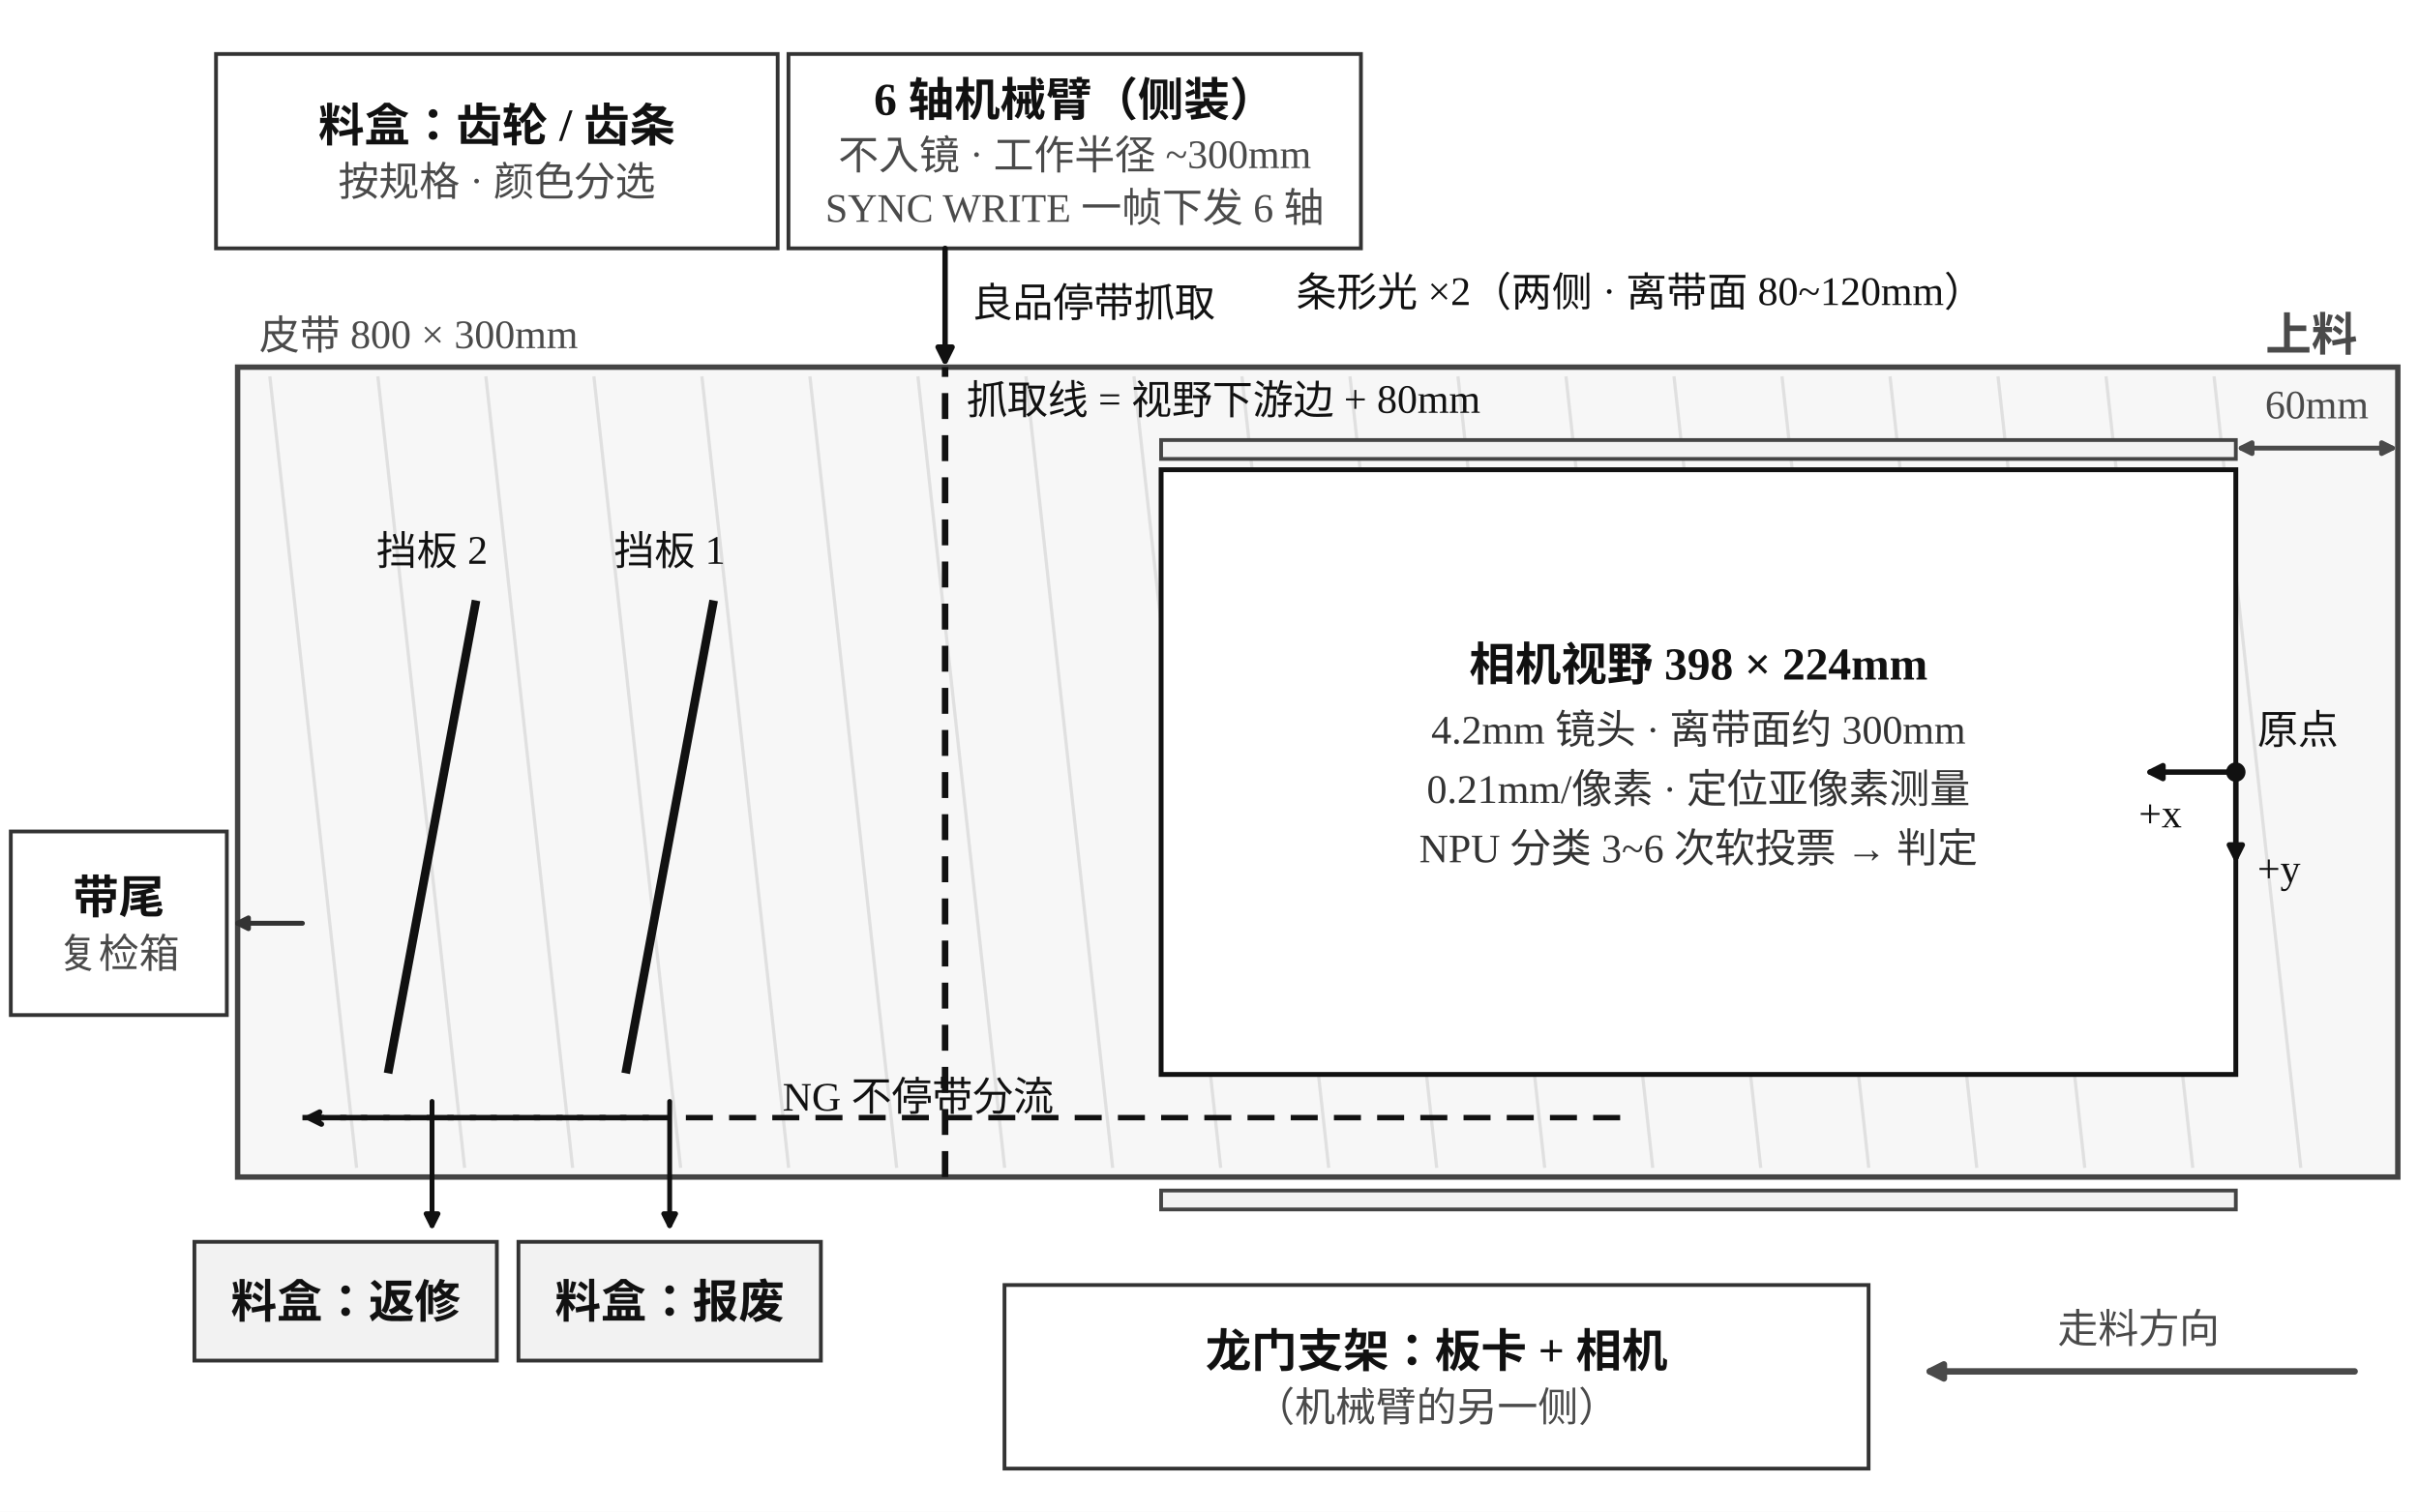
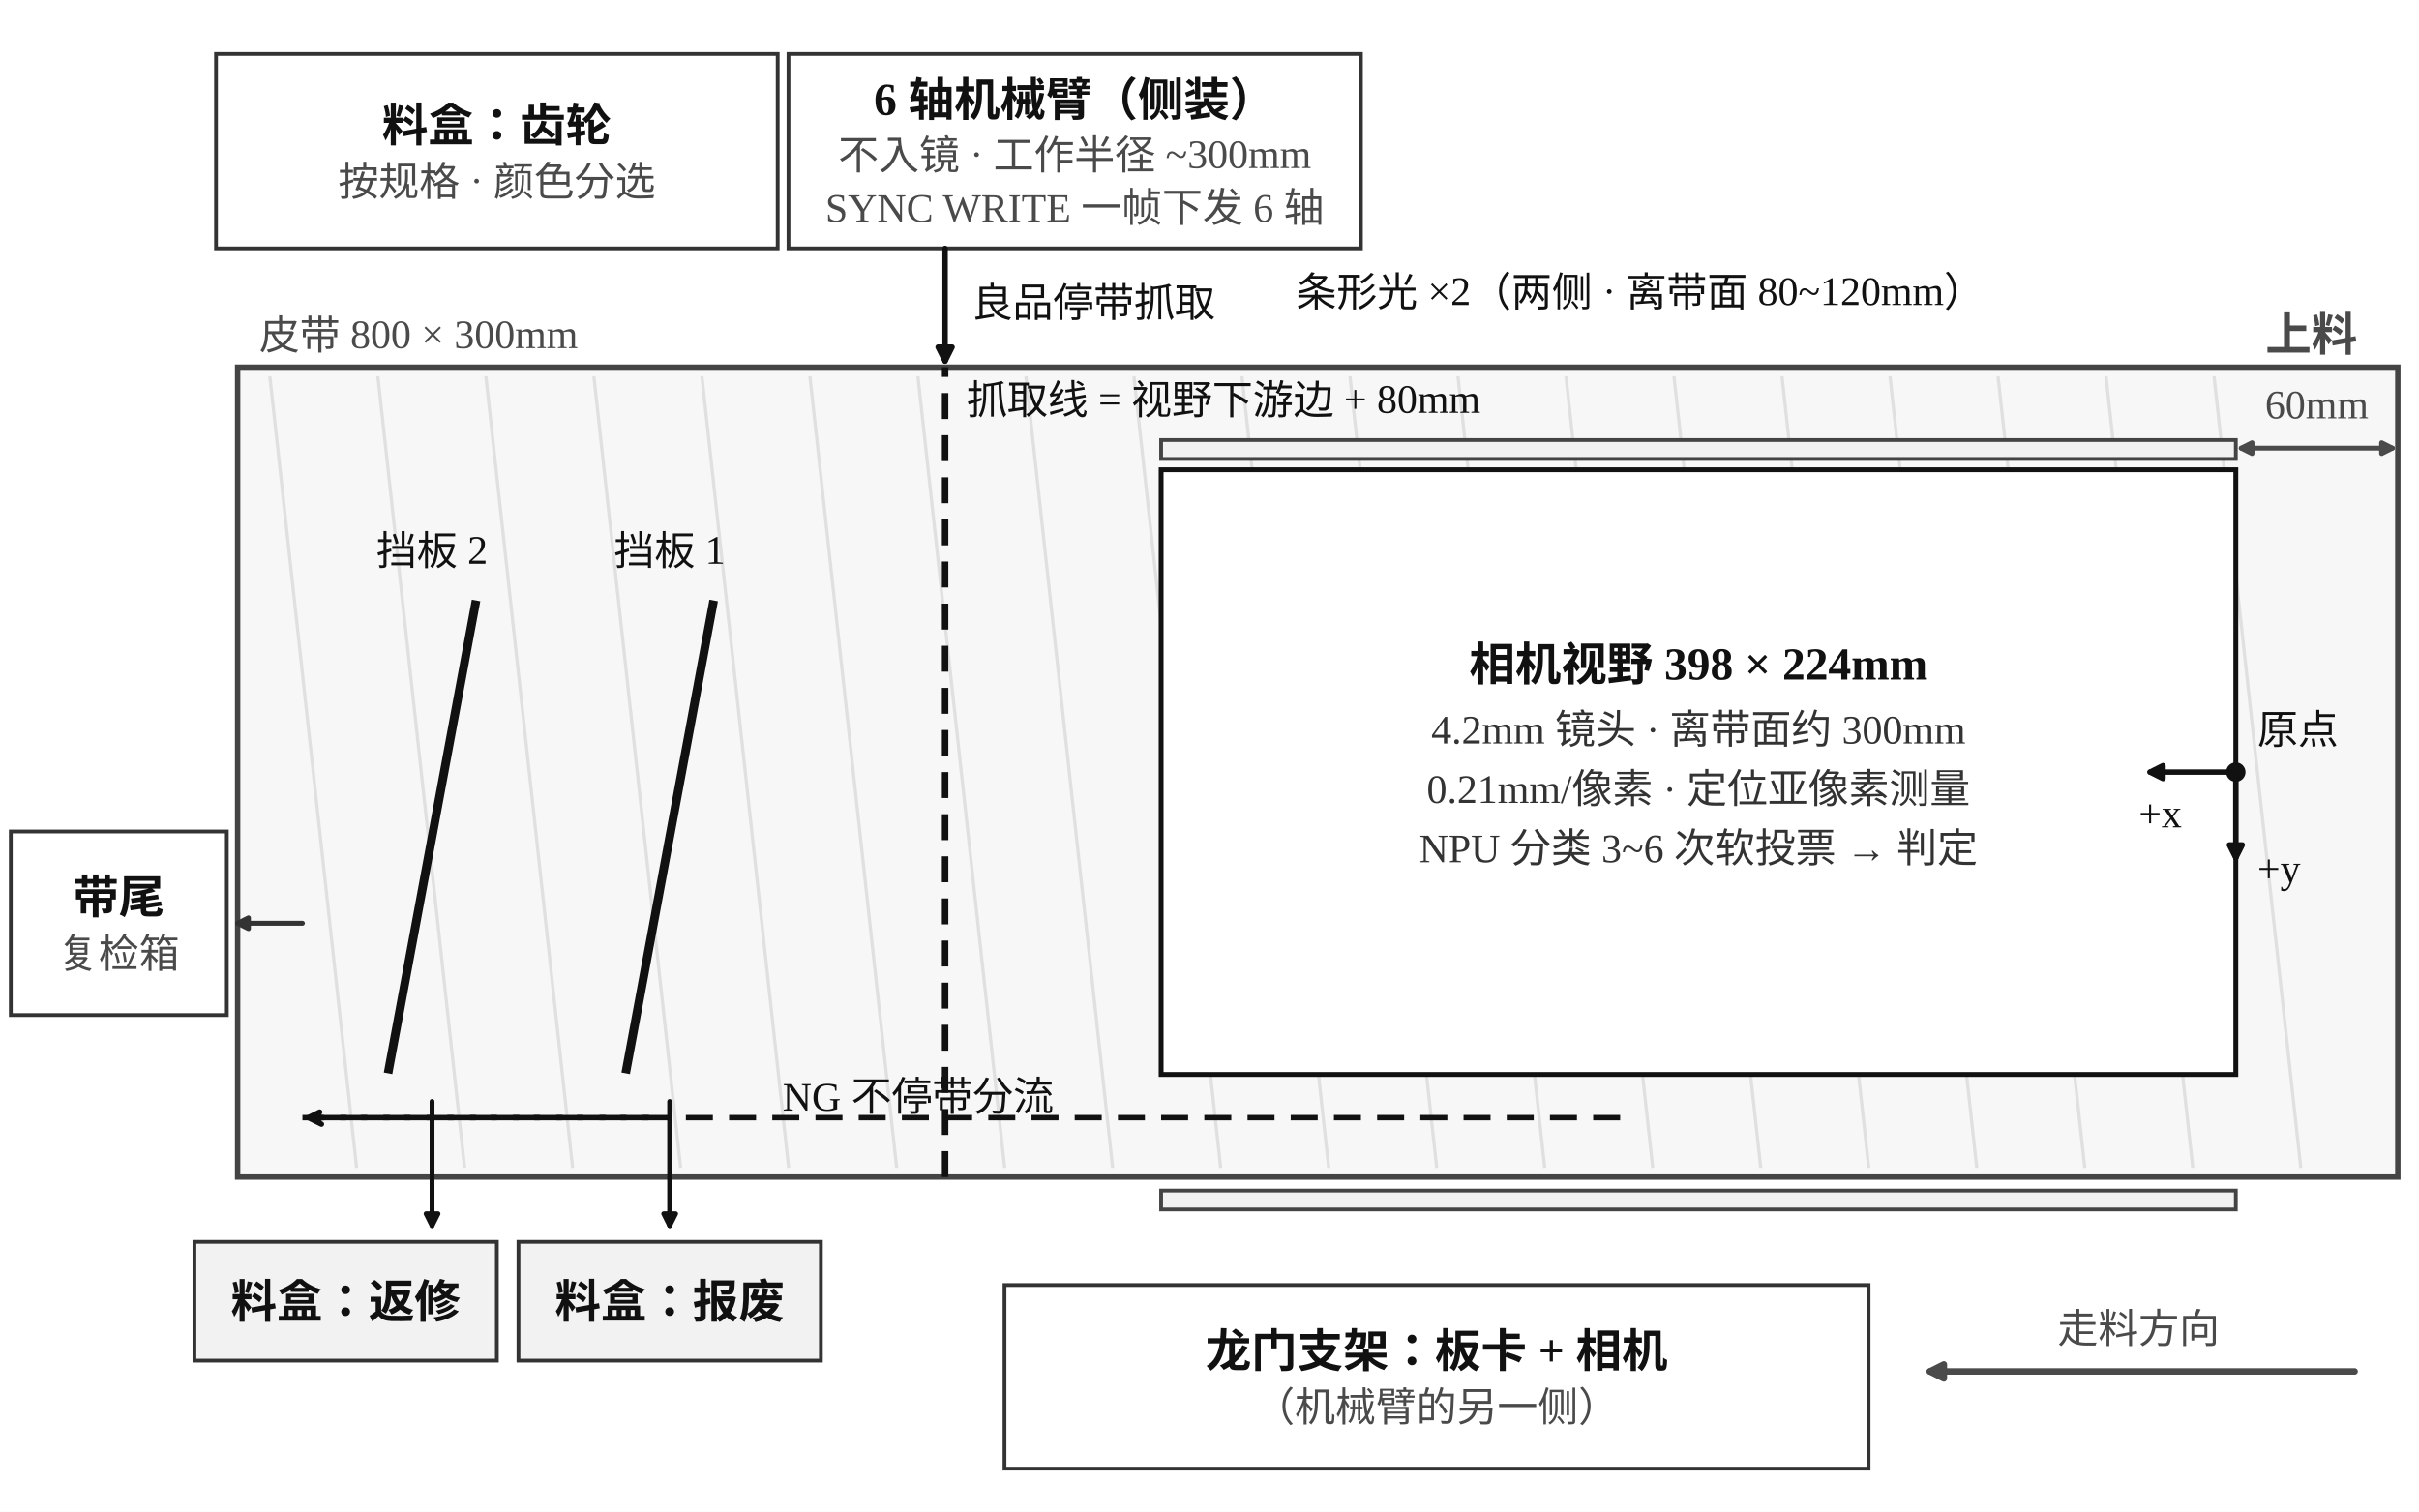
<svg xmlns="http://www.w3.org/2000/svg" width="447.92pt" height="280pt" viewBox="0 0 447.92 280" version="1.1">
  <defs>
    <style type="text/css">*{stroke-linejoin: round; stroke-linecap: butt}</style>
  </defs>
  <g id="figure_1">
    <g id="patch_1">
      <path d="M 0 280  L 447.92 280  L 447.92 0  L 0 0  z " style="fill: #ffffff" />
    </g>
    <g id="axes_1">
      <g id="patch_2">
        <path d="M 44 218  L 444 218  L 444 68  L 44 68  z " clip-path="url(#pf56903056d)" style="fill: #f7f7f7; stroke: #444444; stroke-linejoin: miter" />
      </g>
      <g id="line2d_1">
        <path d="M 66 216  L 50 70  " clip-path="url(#p40793abbe4)" style="fill: none; stroke: #e0e0e0; stroke-width: 0.6; stroke-linecap: square" />
      </g>
      <g id="line2d_2">
        <path d="M 86 216  L 70 70  " clip-path="url(#p40793abbe4)" style="fill: none; stroke: #e0e0e0; stroke-width: 0.6; stroke-linecap: square" />
      </g>
      <g id="line2d_3">
        <path d="M 106 216  L 90 70  " clip-path="url(#p40793abbe4)" style="fill: none; stroke: #e0e0e0; stroke-width: 0.6; stroke-linecap: square" />
      </g>
      <g id="line2d_4">
        <path d="M 126 216  L 110 70  " clip-path="url(#p40793abbe4)" style="fill: none; stroke: #e0e0e0; stroke-width: 0.6; stroke-linecap: square" />
      </g>
      <g id="line2d_5">
        <path d="M 146 216  L 130 70  " clip-path="url(#p40793abbe4)" style="fill: none; stroke: #e0e0e0; stroke-width: 0.6; stroke-linecap: square" />
      </g>
      <g id="line2d_6">
        <path d="M 166 216  L 150 70  " clip-path="url(#p40793abbe4)" style="fill: none; stroke: #e0e0e0; stroke-width: 0.6; stroke-linecap: square" />
      </g>
      <g id="line2d_7">
        <path d="M 186 216  L 170 70  " clip-path="url(#p40793abbe4)" style="fill: none; stroke: #e0e0e0; stroke-width: 0.6; stroke-linecap: square" />
      </g>
      <g id="line2d_8">
        <path d="M 206 216  L 190 70  " clip-path="url(#p40793abbe4)" style="fill: none; stroke: #e0e0e0; stroke-width: 0.6; stroke-linecap: square" />
      </g>
      <g id="line2d_9">
        <path d="M 226 216  L 210 70  " clip-path="url(#p40793abbe4)" style="fill: none; stroke: #e0e0e0; stroke-width: 0.6; stroke-linecap: square" />
      </g>
      <g id="line2d_10">
        <path d="M 246 216  L 230 70  " clip-path="url(#p40793abbe4)" style="fill: none; stroke: #e0e0e0; stroke-width: 0.6; stroke-linecap: square" />
      </g>
      <g id="line2d_11">
        <path d="M 266 216  L 250 70  " clip-path="url(#p40793abbe4)" style="fill: none; stroke: #e0e0e0; stroke-width: 0.6; stroke-linecap: square" />
      </g>
      <g id="line2d_12">
        <path d="M 286 216  L 270 70  " clip-path="url(#p40793abbe4)" style="fill: none; stroke: #e0e0e0; stroke-width: 0.6; stroke-linecap: square" />
      </g>
      <g id="line2d_13">
        <path d="M 306 216  L 290 70  " clip-path="url(#p40793abbe4)" style="fill: none; stroke: #e0e0e0; stroke-width: 0.6; stroke-linecap: square" />
      </g>
      <g id="line2d_14">
        <path d="M 326 216  L 310 70  " clip-path="url(#p40793abbe4)" style="fill: none; stroke: #e0e0e0; stroke-width: 0.6; stroke-linecap: square" />
      </g>
      <g id="line2d_15">
        <path d="M 346 216  L 330 70  " clip-path="url(#p40793abbe4)" style="fill: none; stroke: #e0e0e0; stroke-width: 0.6; stroke-linecap: square" />
      </g>
      <g id="line2d_16">
        <path d="M 366 216  L 350 70  " clip-path="url(#p40793abbe4)" style="fill: none; stroke: #e0e0e0; stroke-width: 0.6; stroke-linecap: square" />
      </g>
      <g id="line2d_17">
        <path d="M 386 216  L 370 70  " clip-path="url(#p40793abbe4)" style="fill: none; stroke: #e0e0e0; stroke-width: 0.6; stroke-linecap: square" />
      </g>
      <g id="line2d_18">
        <path d="M 406 216  L 390 70  " clip-path="url(#p40793abbe4)" style="fill: none; stroke: #e0e0e0; stroke-width: 0.6; stroke-linecap: square" />
      </g>
      <g id="line2d_19">
        <path d="M 426 216  L 410 70  " clip-path="url(#p40793abbe4)" style="fill: none; stroke: #e0e0e0; stroke-width: 0.6; stroke-linecap: square" />
      </g>
      <g id="line2d_20">
        <path d="M 300 207  L 56 207  " clip-path="url(#pf56903056d)" style="fill: none; stroke-dasharray: 5,3; stroke-dashoffset: 0; stroke: #111111" />
      </g>
      <g id="line2d_21">
        <path d="M 175 218  L 175 68  " clip-path="url(#pf56903056d)" style="fill: none; stroke-dasharray: 4.8,3; stroke-dashoffset: 0; stroke: #111111; stroke-width: 1.2" />
      </g>
      <g id="line2d_22">
        <path d="M 116 198  L 132 112  " clip-path="url(#pf56903056d)" style="fill: none; stroke: #111111; stroke-width: 1.6; stroke-linecap: square" />
      </g>
      <g id="line2d_23">
        <path d="M 72 198  L 88 112  " clip-path="url(#pf56903056d)" style="fill: none; stroke: #111111; stroke-width: 1.6; stroke-linecap: square" />
      </g>
      <g id="patch_3">
        <path d="M 215 199  L 414 199  L 414 87  L 215 87  z " clip-path="url(#pf56903056d)" style="fill: #ffffff; stroke: #111111; stroke-width: 0.9; stroke-linejoin: miter" />
      </g>
      <g id="patch_4">
        <path d="M 215 85  L 414 85  L 414 81.5  L 215 81.5  z " clip-path="url(#pf56903056d)" style="fill: #f2f2f2; stroke: #444444; stroke-width: 0.7; stroke-linejoin: miter" />
      </g>
      <g id="patch_5">
        <path d="M 215 224  L 414 224  L 414 220.5  L 215 220.5  z " clip-path="url(#pf56903056d)" style="fill: #f2f2f2; stroke: #444444; stroke-width: 0.7; stroke-linejoin: miter" />
      </g>
      <g id="patch_6">
        <path d="M 414 143  Q 405.5 143 398.118 143  " clip-path="url(#pf56903056d)" style="fill: none; stroke: #111111; stroke-linecap: round" />
        <path d="M 400.518 144.2  L 398.118 143  L 400.518 141.8  z " clip-path="url(#pf56903056d)" style="fill: #111111; stroke: #111111; stroke-linecap: round" />
      </g>
      <g id="patch_7">
        <path d="M 414 143  Q 414 151.5 414 158.882  " clip-path="url(#pf56903056d)" style="fill: none; stroke: #111111; stroke-linecap: round" />
        <path d="M 415.2 156.482  L 414 158.882  L 412.8 156.482  z " clip-path="url(#pf56903056d)" style="fill: #111111; stroke: #111111; stroke-linecap: round" />
      </g>
      <g id="patch_8">
        <path d="M 442.994 83  Q 429 83 415.006 83  " clip-path="url(#pf56903056d)" style="fill: none; stroke: #4a4a4a; stroke-width: 0.9; stroke-linecap: round" />
        <path d="M 440.994 82  L 442.994 83  L 440.994 84  z " clip-path="url(#pf56903056d)" style="fill: #4a4a4a; stroke: #4a4a4a; stroke-width: 0.9; stroke-linecap: round" />
        <path d="M 417.006 84  L 415.006 83  L 417.006 82  z " clip-path="url(#pf56903056d)" style="fill: #4a4a4a; stroke: #4a4a4a; stroke-width: 0.9; stroke-linecap: round" />
      </g>
      <g id="patch_9">
        <path d="M 146 46  L 252 46  L 252 10  L 146 10  z " clip-path="url(#pf56903056d)" style="fill: #ffffff; stroke: #333333; stroke-width: 0.7; stroke-linejoin: miter" />
      </g>
      <g id="patch_10">
        <path d="M 175 46  Q 175 57 175 66.882  " clip-path="url(#pf56903056d)" style="fill: none; stroke: #111111; stroke-linecap: round" />
        <path d="M 176.3 64.282  L 175 66.882  L 173.7 64.282  z " clip-path="url(#pf56903056d)" style="fill: #111111; stroke: #111111; stroke-linecap: round" />
      </g>
      <g id="patch_11">
        <path d="M 40 46  L 144 46  L 144 10  L 40 10  z " clip-path="url(#pf56903056d)" style="fill: #ffffff; stroke: #333333; stroke-width: 0.7; stroke-linejoin: miter" />
      </g>
      <g id="patch_12">
        <path d="M 124 204  Q 124 216 124 226.994  " clip-path="url(#pf56903056d)" style="fill: none; stroke: #111111; stroke-width: 0.9; stroke-linecap: round" />
        <path d="M 125.1 224.794  L 124 226.994  L 122.9 224.794  z " clip-path="url(#pf56903056d)" style="fill: #111111; stroke: #111111; stroke-width: 0.9; stroke-linecap: round" />
      </g>
      <g id="patch_13">
        <path d="M 80 204  Q 80 216 80 226.994  " clip-path="url(#pf56903056d)" style="fill: none; stroke: #111111; stroke-width: 0.9; stroke-linecap: round" />
        <path d="M 81.1 224.794  L 80 226.994  L 78.9 224.794  z " clip-path="url(#pf56903056d)" style="fill: #111111; stroke: #111111; stroke-width: 0.9; stroke-linecap: round" />
      </g>
      <g id="patch_14">
        <path d="M 96 252  L 152 252  L 152 230  L 96 230  z " clip-path="url(#pf56903056d)" style="fill: #f2f2f2; stroke: #333333; stroke-width: 0.7; stroke-linejoin: miter" />
      </g>
      <g id="patch_15">
        <path d="M 36 252  L 92 252  L 92 230  L 36 230  z " clip-path="url(#pf56903056d)" style="fill: #f2f2f2; stroke: #333333; stroke-width: 0.7; stroke-linejoin: miter" />
      </g>
      <g id="patch_16">
        <path d="M 120 207  Q 88 207 57.118 207  " clip-path="url(#pf56903056d)" style="fill: none; stroke-dasharray: 5,3; stroke-dashoffset: 0; stroke: #111111; stroke-linecap: round" />
        <path d="M 59.518 208.2  L 57.118 207  L 59.518 205.8  z " clip-path="url(#pf56903056d)" style="fill: #111111; stroke-dasharray: 5,3; stroke-dashoffset: 0; stroke: #111111; stroke-linecap: round" />
      </g>
      <g id="patch_17">
        <path d="M 2 188  L 42 188  L 42 154  L 2 154  z " clip-path="url(#pf56903056d)" style="fill: #ffffff; stroke: #333333; stroke-width: 0.7; stroke-linejoin: miter" />
      </g>
      <g id="patch_18">
        <path d="M 56 171  Q 49.5 171 44.006 171  " clip-path="url(#pf56903056d)" style="fill: none; stroke: #333333; stroke-width: 0.9; stroke-linecap: round" />
        <path d="M 46.006 172  L 44.006 171  L 46.006 170  z " clip-path="url(#pf56903056d)" style="fill: #333333; stroke: #333333; stroke-width: 0.9; stroke-linecap: round" />
      </g>
      <g id="patch_19">
        <path d="M 186 272  L 346 272  L 346 238  L 186 238  z " clip-path="url(#pf56903056d)" style="fill: #ffffff; stroke: #333333; stroke-width: 0.7; stroke-linejoin: miter" />
      </g>
      <g id="patch_20">
        <path d="M 436 254  Q 396 254 357.342 254  " clip-path="url(#pf56903056d)" style="fill: none; stroke: #4a4a4a; stroke-width: 1.2; stroke-linecap: round" />
        <path d="M 359.942 255.3  L 357.342 254  L 359.942 252.7  z " clip-path="url(#pf56903056d)" style="fill: #4a4a4a; stroke: #4a4a4a; stroke-width: 1.2; stroke-linecap: round" />
      </g>
      <g id="text_1">
        <text style="font-size: 7.5px; font-family: 'Times New Roman', 'SimSun', 'Microsoft YaHei'; text-anchor: start; fill: #4a4a4a" x="48" y="64.71" transform="rotate(-0 48 64.70996)">皮带 800 × 300mm</text>
      </g>
      <g id="text_2">
        <text style="font-weight: 700; font-size: 8.5px; font-family: 'Times New Roman', 'SimHei'; text-anchor: middle; fill: #111111" x="314.5" y="126.038" transform="rotate(-0 314.5 126.0381)">相机视野 398 × 224mm</text>
      </g>
      <g id="text_3">
        <text style="font-size: 7.5px; font-family: 'Times New Roman', 'SimSun', 'Microsoft YaHei'; text-anchor: middle; fill: #333333" x="314.5" y="137.71" transform="rotate(-0 314.5 137.71)">4.2mm 镜头 · 离带面约 300mm</text>
      </g>
      <g id="text_4">
        <text style="font-size: 7.5px; font-family: 'Times New Roman', 'SimSun', 'Microsoft YaHei'; text-anchor: middle; fill: #333333" x="314.5" y="148.71" transform="rotate(-0 314.5 148.71)">0.21mm/像素 · 定位亚像素测量</text>
      </g>
      <g id="text_5">
        <text style="font-size: 7.5px; font-family: 'Times New Roman', 'SimSun', 'Microsoft YaHei'; text-anchor: middle; fill: #333333" x="314.5" y="159.695" transform="rotate(-0 314.5 159.6953)">NPU 分类 3~6 次软投票 → 判定</text>
      </g>
      <g id="text_6">
        <text style="font-size: 7.5px; font-family: 'Times New Roman', 'SimSun', 'Microsoft YaHei'; text-anchor: end; fill: #111111" x="404" y="153.232" transform="rotate(-0 404 153.2318)">+x</text>
      </g>
      <g id="text_7">
        <text style="font-size: 7.5px; font-family: 'Times New Roman', 'SimSun', 'Microsoft YaHei'; text-anchor: start; fill: #111111" x="418" y="163.423" transform="rotate(-0 418 163.4227)">+y</text>
      </g>
      <g id="text_8">
        <text style="font-size: 7.5px; font-family: 'Times New Roman', 'SimSun', 'Microsoft YaHei'; text-anchor: start; fill: #111111" x="418" y="137.769" transform="rotate(-0 418 137.7686)">原点</text>
      </g>
      <g id="text_9">
        <text style="font-weight: 700; font-size: 8.5px; font-family: 'Times New Roman', 'SimHei'; text-anchor: middle; fill: #4a4a4a" x="428" y="64.955" transform="rotate(-0 428 64.95508)">上料</text>
      </g>
      <g id="text_10">
        <text style="font-size: 7.5px; font-family: 'Times New Roman', 'SimSun', 'Microsoft YaHei'; text-anchor: middle; fill: #4a4a4a" x="429" y="77.49" transform="rotate(-0 429 77.49023)">60mm</text>
      </g>
      <g id="text_11">
        <text style="font-size: 7.5px; font-family: 'Times New Roman', 'SimSun', 'Microsoft YaHei'; text-anchor: start; fill: #111111" x="179" y="76.695" transform="rotate(-0 179 76.69531)">抓取线 = 视野下游边 + 80mm</text>
      </g>
      <g id="text_12">
        <text style="font-weight: 700; font-size: 8.5px; font-family: 'Times New Roman', 'SimHei'; text-anchor: middle; fill: #111111" x="199" y="21.288" transform="rotate(-0 199 21.28809)">6 轴机械臂（侧装）</text>
      </g>
      <g id="text_13">
        <text style="font-size: 7.5px; font-family: 'Times New Roman', 'SimSun', 'Microsoft YaHei'; text-anchor: middle; fill: #4a4a4a" x="199" y="31.36" transform="rotate(-0 199 31.35996)">不入镜 · 工作半径 ~300mm</text>
      </g>
      <g id="text_14">
        <text style="font-size: 7.5px; font-family: 'Times New Roman', 'SimSun', 'Microsoft YaHei'; text-anchor: middle; fill: #4a4a4a" x="199" y="41.081" transform="rotate(-0 199 41.08066)">SYNC WRITE 一帧下发 6 轴</text>
      </g>
      <g id="text_15">
        <text style="font-size: 7.5px; font-family: 'Times New Roman', 'SimSun', 'Microsoft YaHei'; text-anchor: start; fill: #111111" x="180" y="58.681" transform="rotate(-0 180 58.68066)">良品停带抓取</text>
      </g>
      <g id="text_16">
-         <text style="font-weight: 700; font-size: 8.5px; font-family: 'Times New Roman', 'SimHei'; text-anchor: middle; fill: #111111" x="92" y="26.213" transform="rotate(-0 92 26.21289)">料盒：齿轮 / 齿条</text>
+         <text style="font-weight: 700; font-size: 8.5px; font-family: 'Times New Roman', 'SimHei'; text-anchor: middle; fill: #111111" x="92" y="26.196" transform="rotate(-0 92 26.19629)">料盒：齿轮</text>
      </g>
      <g id="text_17">
        <text style="font-size: 7.5px; font-family: 'Times New Roman', 'SimSun', 'Microsoft YaHei'; text-anchor: middle; fill: #4a4a4a" x="92" y="36.25" transform="rotate(-0 92 36.24961)">按规格 · 颜色分选</text>
      </g>
      <g id="text_18">
        <text style="font-size: 7.5px; font-family: 'Times New Roman', 'SimSun', 'Microsoft YaHei'; text-anchor: middle; fill: #111111" x="124" y="104.651" transform="rotate(-0 124 104.6514)">挡板 1</text>
      </g>
      <g id="text_19">
        <text style="font-size: 7.5px; font-family: 'Times New Roman', 'SimSun', 'Microsoft YaHei'; text-anchor: middle; fill: #111111" x="80" y="104.651" transform="rotate(-0 80 104.6514)">挡板 2</text>
      </g>
      <g id="text_20">
        <text style="font-weight: 700; font-size: 8.5px; font-family: 'Times New Roman', 'SimHei'; text-anchor: middle; fill: #111111" x="124" y="244.055" transform="rotate(-0 124 244.0547)">料盒：报废</text>
      </g>
      <g id="text_21">
        <text style="font-weight: 700; font-size: 8.5px; font-family: 'Times New Roman', 'SimHei'; text-anchor: middle; fill: #111111" x="64" y="244.071" transform="rotate(-0 64 244.0713)">料盒：返修</text>
      </g>
      <g id="text_22">
        <text style="font-size: 7.5px; font-family: 'Times New Roman', 'SimSun', 'Microsoft YaHei'; text-anchor: middle; fill: #111111" x="170" y="205.695" transform="rotate(-0 170 205.6953)">NG 不停带分流</text>
      </g>
      <g id="text_23">
        <text style="font-weight: 700; font-size: 8.5px; font-family: 'Times New Roman', 'SimHei'; text-anchor: middle; fill: #111111" x="22" y="169.146" transform="rotate(-0 22 169.1465)">带尾</text>
      </g>
      <g id="text_24">
        <text style="font-size: 7.5px; font-family: 'Times New Roman', 'SimSun', 'Microsoft YaHei'; text-anchor: middle; fill: #4a4a4a" x="22" y="179.235" transform="rotate(-0 22 179.235)">复检箱</text>
      </g>
      <g id="text_25">
        <text style="font-size: 7.5px; font-family: 'Times New Roman', 'SimSun', 'Microsoft YaHei'; text-anchor: start; fill: #111111" x="240" y="56.725" transform="rotate(-0 240 56.72461)">条形光 ×2（两侧 · 离带面 80~120mm）</text>
      </g>
      <g id="text_26">
        <text style="font-weight: 700; font-size: 8.5px; font-family: 'Times New Roman', 'SimHei'; text-anchor: middle; fill: #111111" x="266" y="253.18" transform="rotate(-0 266 253.1797)">龙门支架：板卡 + 相机</text>
      </g>
      <g id="text_27">
        <text style="font-size: 7.5px; font-family: 'Times New Roman', 'SimSun', 'Microsoft YaHei'; text-anchor: middle; fill: #4a4a4a" x="266" y="263.235" transform="rotate(-0 266 263.235)">（机械臂的另一侧）</text>
      </g>
      <g id="text_28">
        <text style="font-size: 7.5px; font-family: 'Times New Roman', 'SimSun', 'Microsoft YaHei'; text-anchor: middle; fill: #4a4a4a" x="396" y="248.71" transform="rotate(-0 396 248.71)">走料方向</text>
      </g>
      <g id="patch_21">
        <path d="M 414 144.3  C 414.345 144.3 414.675 144.163 414.919 143.919  C 415.163 143.675 415.3 143.345 415.3 143  C 415.3 142.655 415.163 142.325 414.919 142.081  C 414.675 141.837 414.345 141.7 414 141.7  C 413.655 141.7 413.325 141.837 413.081 142.081  C 412.837 142.325 412.7 142.655 412.7 143  C 412.7 143.345 412.837 143.675 413.081 143.919  C 413.325 144.163 413.655 144.3 414 144.3  z " clip-path="url(#pf56903056d)" style="fill: #111111; stroke: #111111; stroke-linejoin: miter" />
      </g>
    </g>
  </g>
  <defs>
    <clipPath id="pf56903056d">
      <rect x="0" y="0" width="447.92" height="280" />
    </clipPath>
    <clipPath id="p40793abbe4">
      <rect x="44" y="68" width="400" height="150" />
    </clipPath>
  </defs>
</svg>
